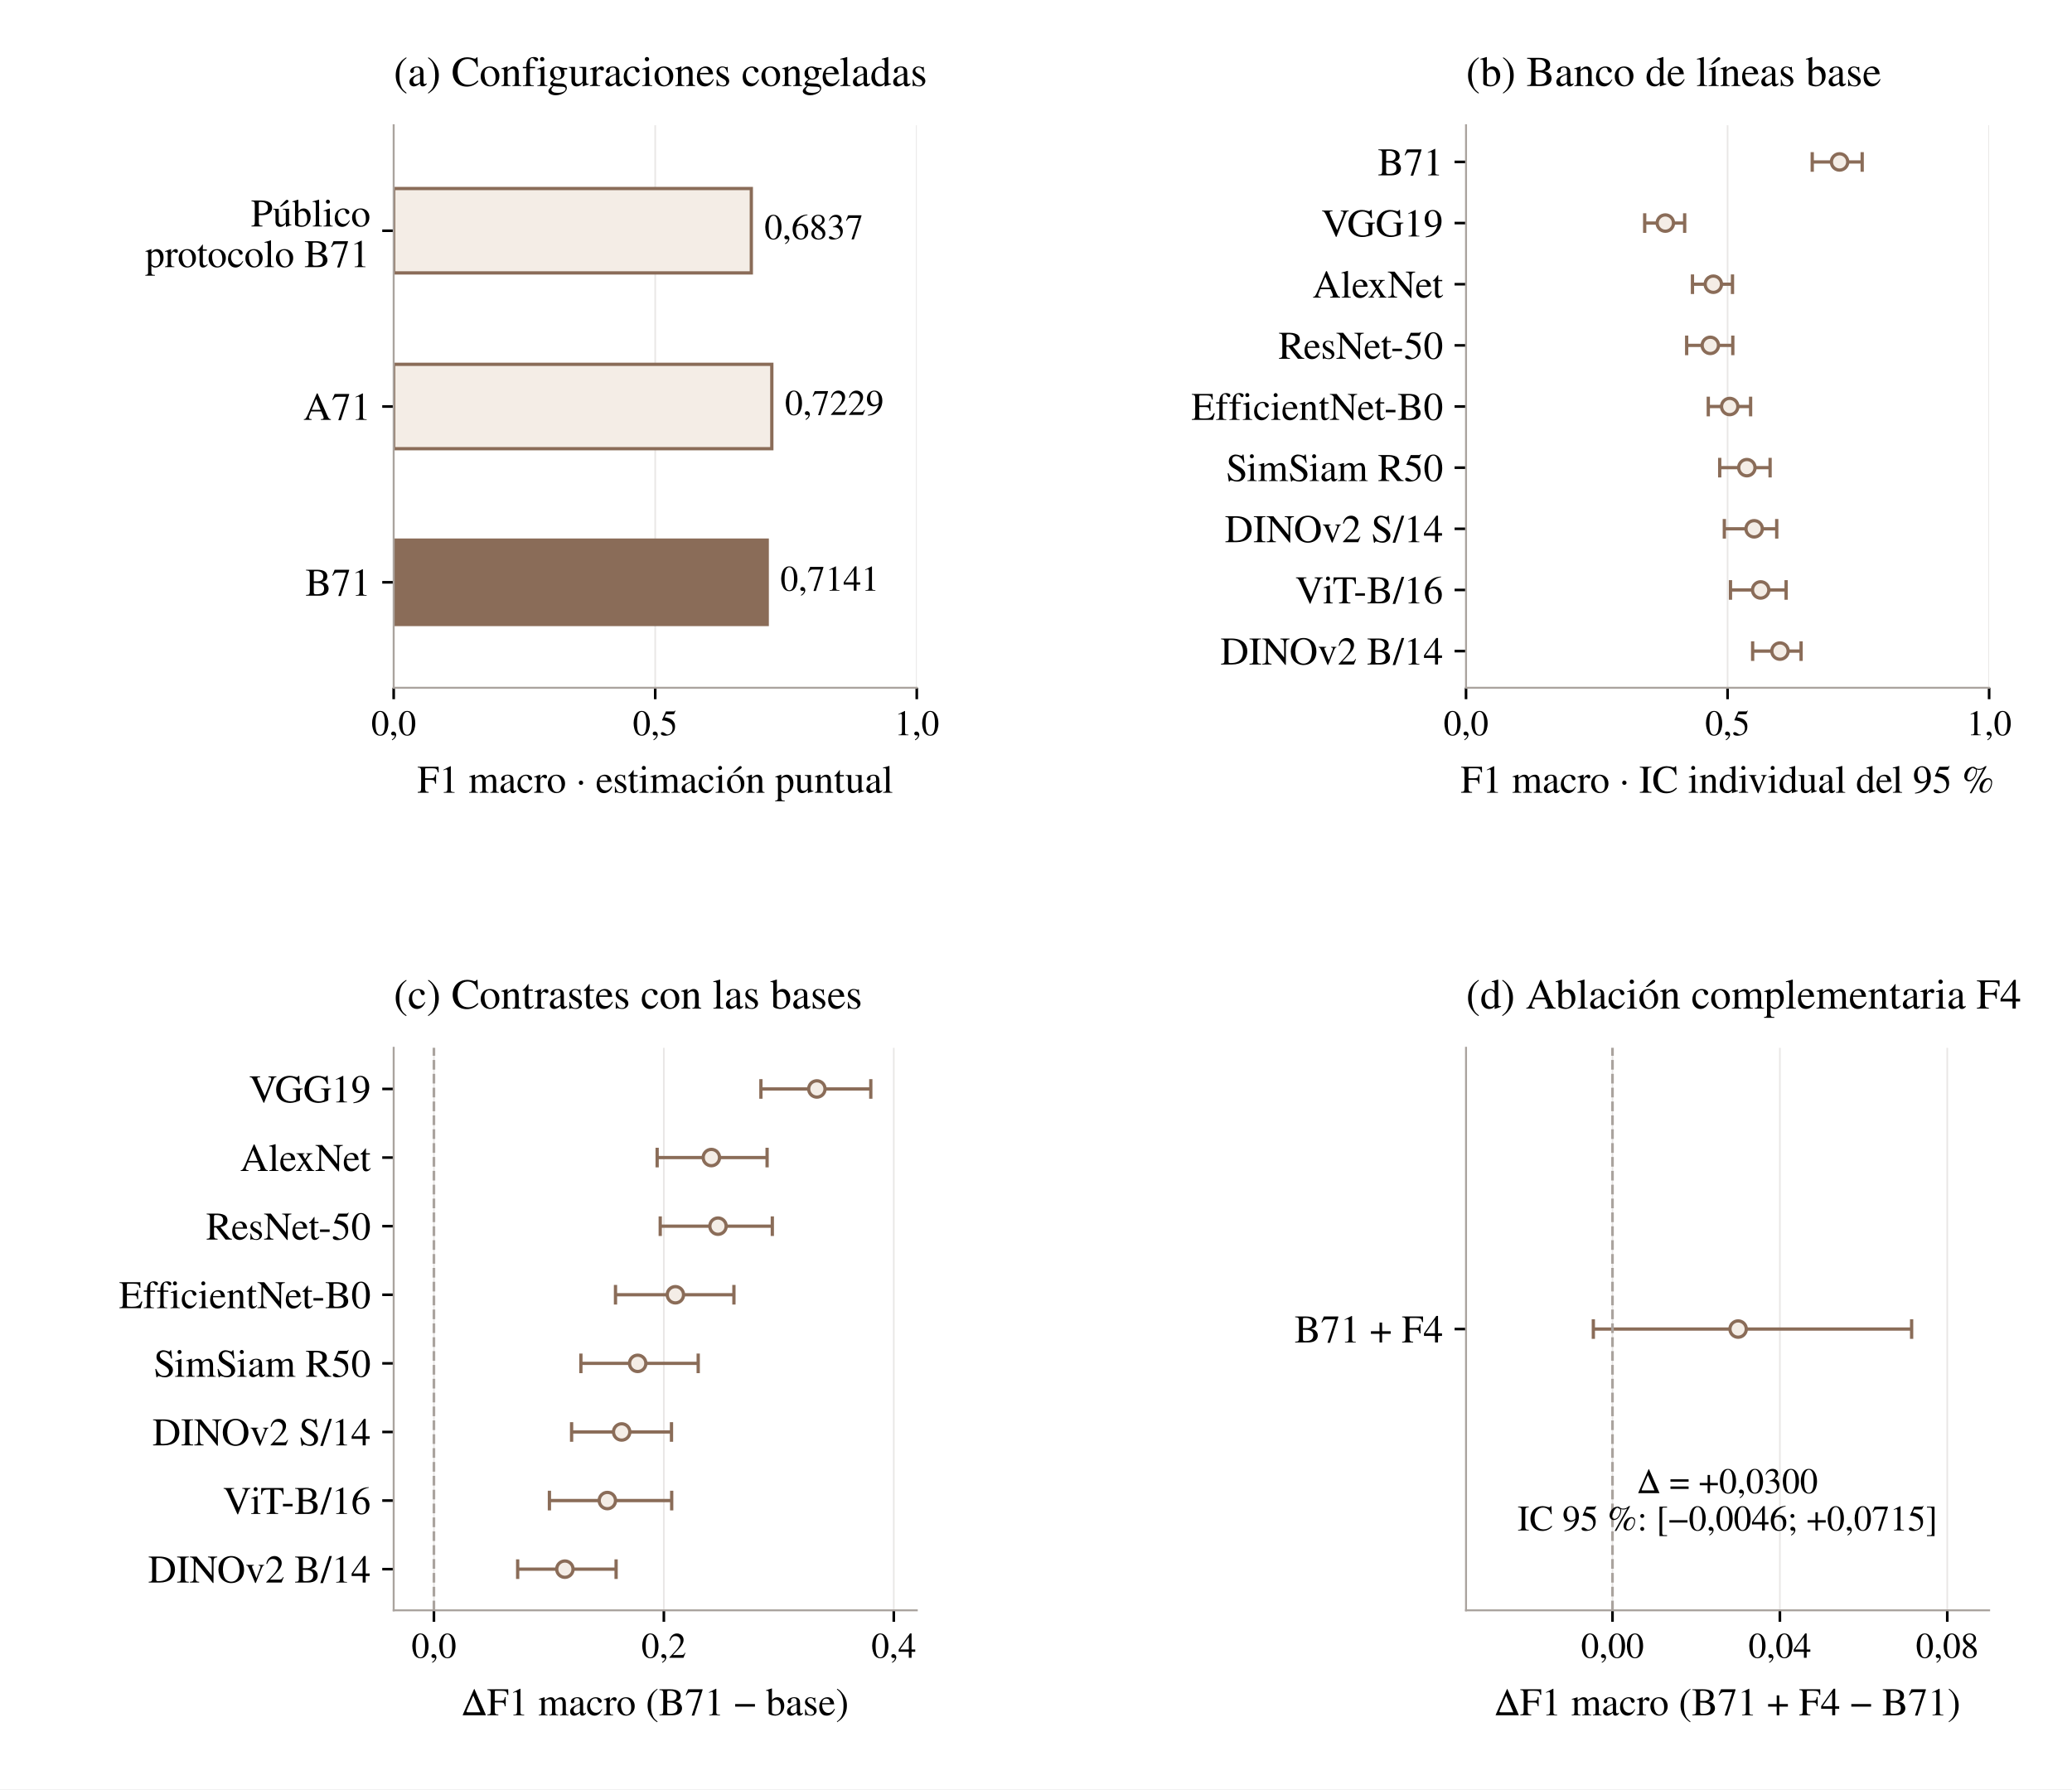
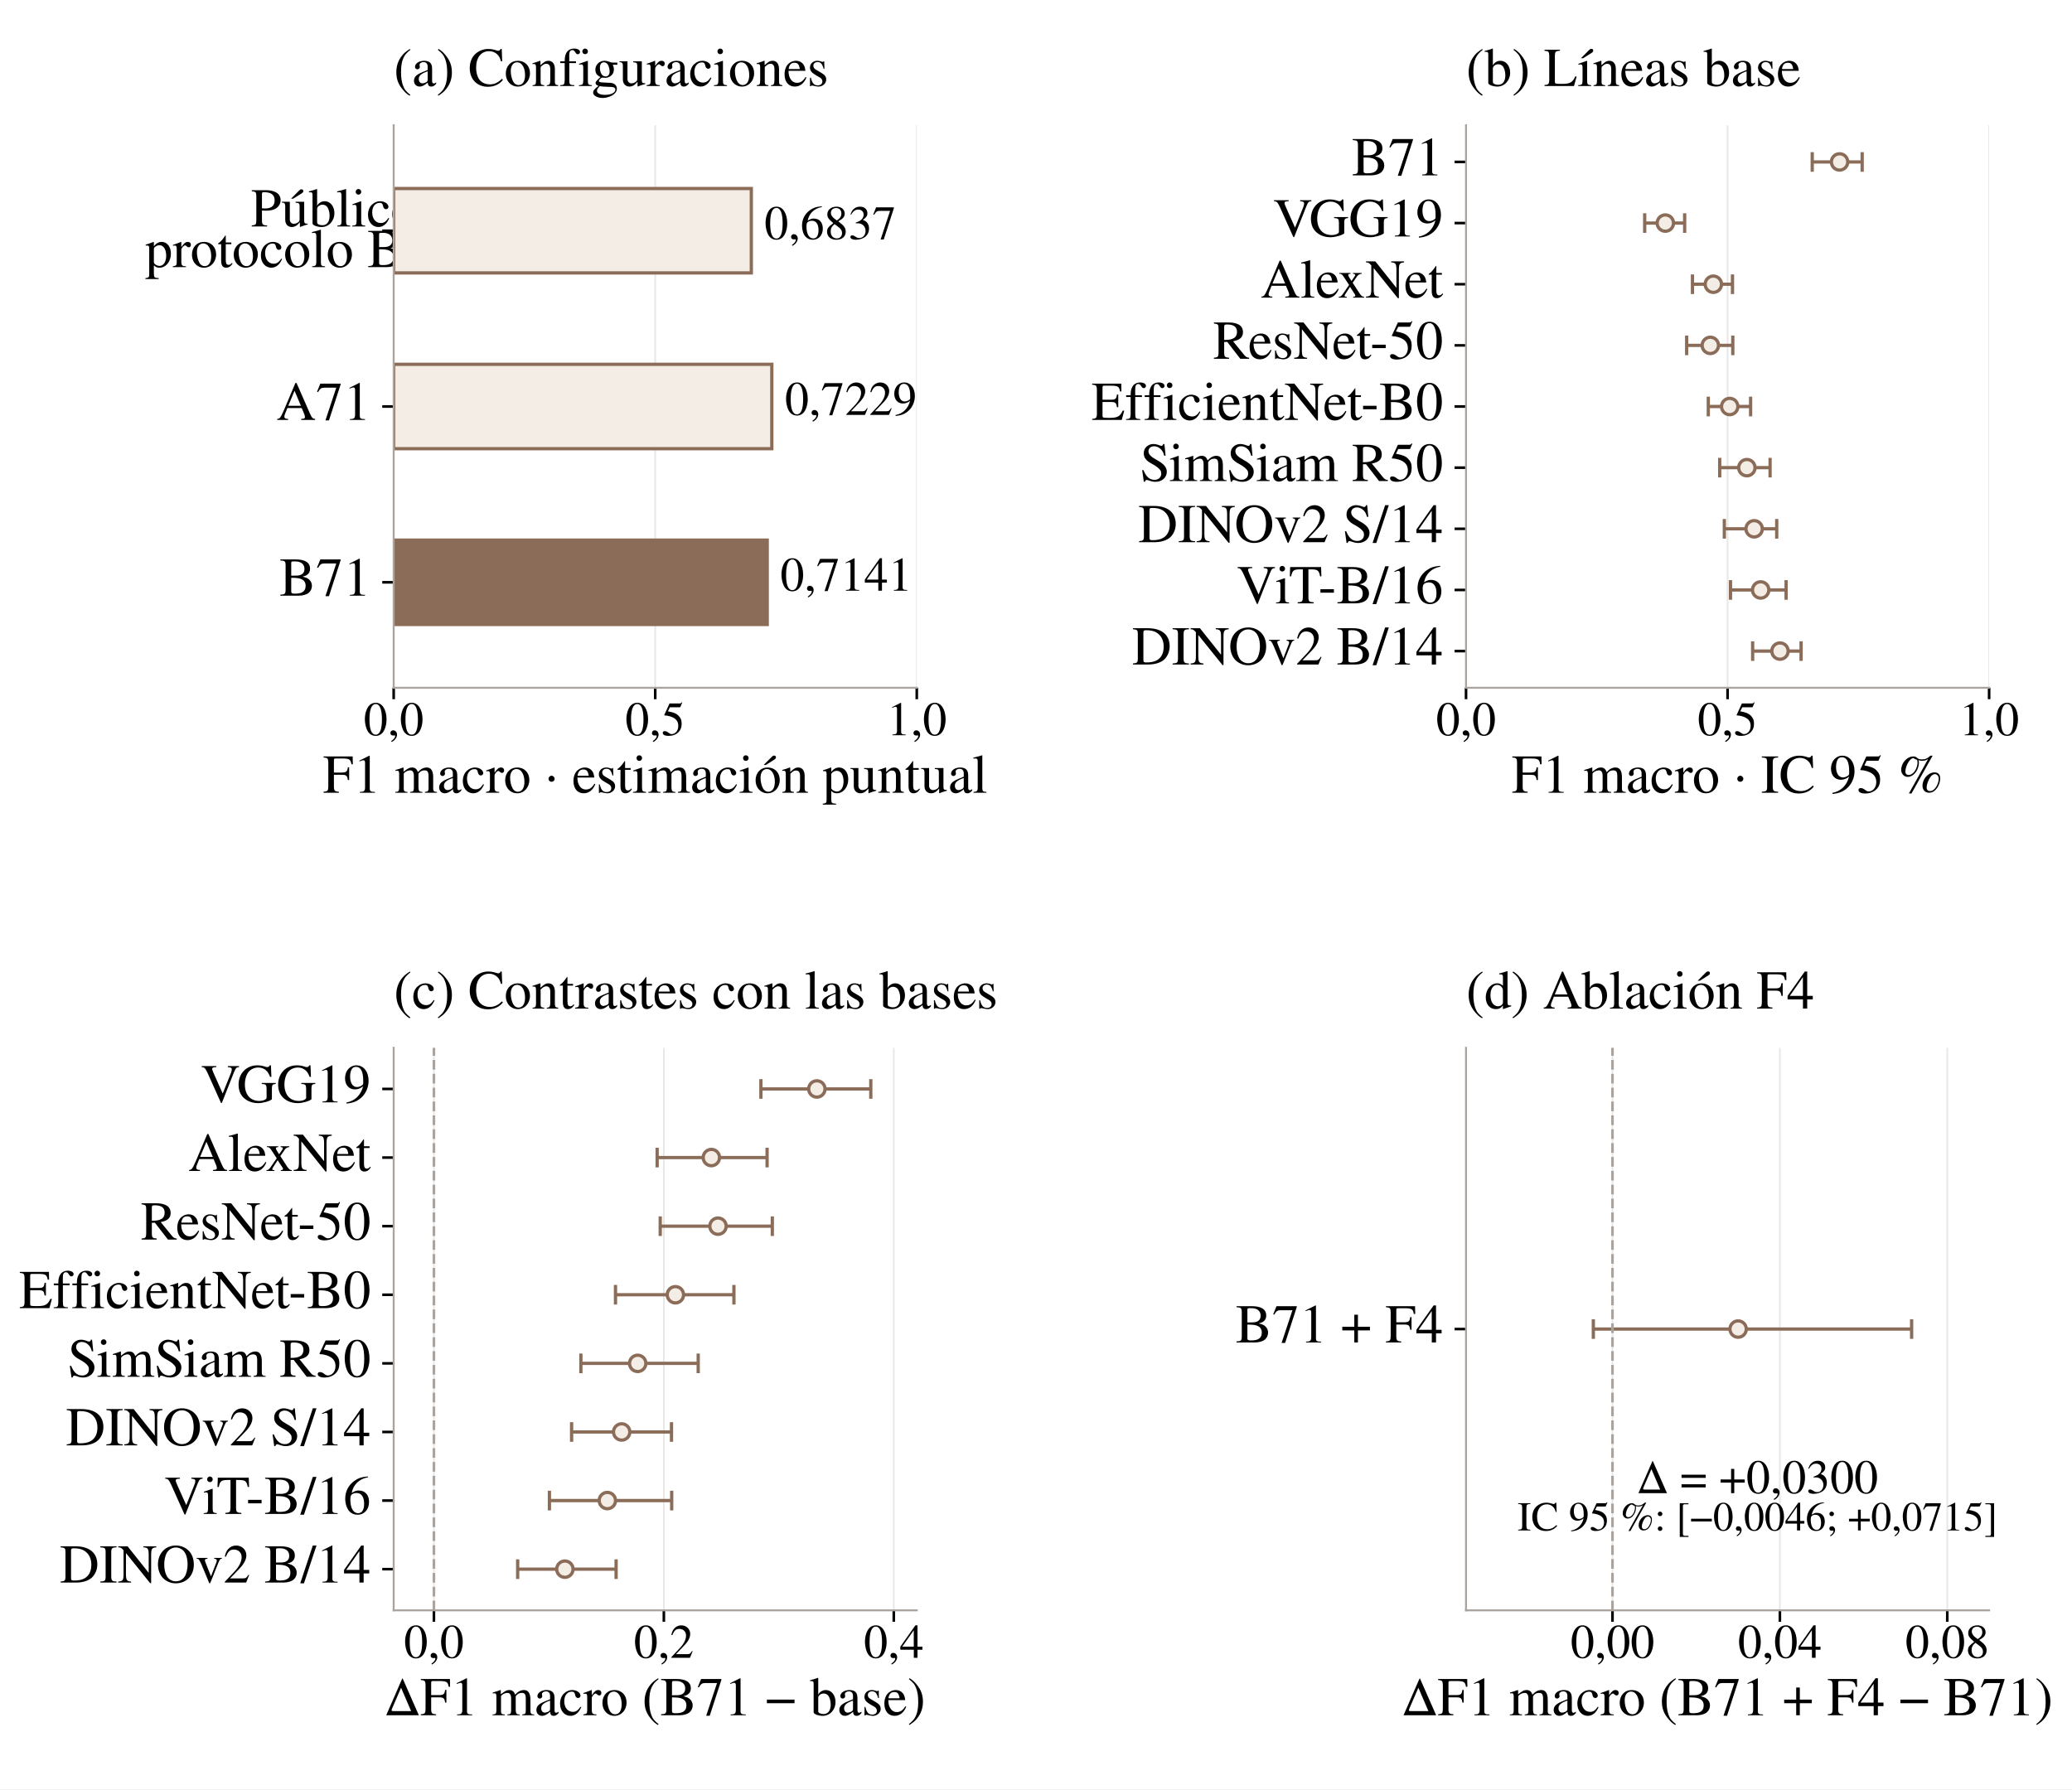
<svg xmlns="http://www.w3.org/2000/svg" xmlns:xlink="http://www.w3.org/1999/xlink" width="633.6pt" height="547.2pt" viewBox="0 0 633.6 547.2" version="1.1">
  <defs>
    <style type="text/css">*{stroke-linejoin: round; stroke-linecap: butt}</style>
  </defs>
  <g id="figure_1">
    <g id="patch_1">
      <path d="M 0 547.2  L 633.6 547.2  L 633.6 0  L 0 0  z " style="fill: #ffffff" />
    </g>
    <g id="axes_1">
      <g id="patch_2">
        <path d="M 120.384 210.34  L 280.342 210.34  L 280.342 38.304  L 120.384 38.304  z " style="fill: #ffffff" />
      </g>
      <g id="matplotlib.axis_1">
        <g id="xtick_1">
          <g id="line2d_1">
            <path d="M 120.384 210.34  L 120.384 38.304  " clip-path="url(#pb03a712d07)" style="fill: none; stroke: #aaa39e; stroke-opacity: 0.25; stroke-width: 0.5; stroke-linecap: square" />
          </g>
          <g id="line2d_2">
            <defs>
              <path id="mf6a71a6ab7" d="M 0 0  L 0 3.5  " style="stroke: #000000; stroke-width: 0.8" />
            </defs>
            <g>
              <use xlink:href="#mf6a71a6ab7" x="120.384" y="210.34" style="stroke: #000000; stroke-width: 0.8" />
            </g>
          </g>
          <g id="text_1">
-             <text style="font-size: 11px; font-family: 'Nimbus Roman'; text-anchor: middle" x="120.384" y="224.853" transform="rotate(-0 120.384 224.853)">0,0</text>
+             <text style="font-size: 14.67px; font-family: 'Nimbus Roman'; text-anchor: middle" x="120.384" y="224.853" transform="rotate(-0 120.384 224.853)">0,0</text>
          </g>
        </g>
        <g id="xtick_2">
          <g id="line2d_3">
            <path d="M 200.363 210.34  L 200.363 38.304  " clip-path="url(#pb03a712d07)" style="fill: none; stroke: #aaa39e; stroke-opacity: 0.25; stroke-width: 0.5; stroke-linecap: square" />
          </g>
          <g id="line2d_4">
            <g>
              <use xlink:href="#mf6a71a6ab7" x="200.363" y="210.34" style="stroke: #000000; stroke-width: 0.8" />
            </g>
          </g>
          <g id="text_2">
-             <text style="font-size: 11px; font-family: 'Nimbus Roman'; text-anchor: middle" x="200.363" y="224.853" transform="rotate(-0 200.363 224.853)">0,5</text>
+             <text style="font-size: 14.67px; font-family: 'Nimbus Roman'; text-anchor: middle" x="200.363" y="224.853" transform="rotate(-0 200.363 224.853)">0,5</text>
          </g>
        </g>
        <g id="xtick_3">
          <g id="line2d_5">
            <path d="M 280.342 210.34  L 280.342 38.304  " clip-path="url(#pb03a712d07)" style="fill: none; stroke: #aaa39e; stroke-opacity: 0.25; stroke-width: 0.5; stroke-linecap: square" />
          </g>
          <g id="line2d_6">
            <g>
              <use xlink:href="#mf6a71a6ab7" x="280.342" y="210.34" style="stroke: #000000; stroke-width: 0.8" />
            </g>
          </g>
          <g id="text_3">
-             <text style="font-size: 11px; font-family: 'Nimbus Roman'; text-anchor: middle" x="280.342" y="224.853" transform="rotate(-0 280.342 224.853)">1,0</text>
+             <text style="font-size: 14.67px; font-family: 'Nimbus Roman'; text-anchor: middle" x="280.342" y="224.853" transform="rotate(-0 280.342 224.853)">1,0</text>
          </g>
        </g>
        <g id="text_4">
-           <text style="font-size: 12px; font-family: 'Nimbus Roman'; text-anchor: middle" x="200.363" y="242.436" transform="rotate(-0 200.363 242.436)">F1 macro · estimación puntual</text>
+           <text style="font-size: 16.76px; font-family: 'Nimbus Roman'; text-anchor: middle" x="200.363" y="242.436" transform="rotate(-0 200.363 242.436)">F1 macro · estimación puntual</text>
        </g>
      </g>
      <g id="matplotlib.axis_2">
        <g id="ytick_1">
          <g id="line2d_7">
            <defs>
              <path id="me156489c3a" d="M 0 0  L -3.5 0  " style="stroke: #000000; stroke-width: 0.8" />
            </defs>
            <g>
              <use xlink:href="#me156489c3a" x="120.384" y="70.561" style="stroke: #000000; stroke-width: 0.8" />
            </g>
          </g>
          <g id="text_5">
-             <text style="font-size: 12px; font-family: 'Nimbus Roman'" transform="translate(76.71275 69.25863)">Público</text>
-             <text style="font-size: 12px; font-family: 'Nimbus Roman'" transform="translate(44.384 81.69776)">protocolo B71</text>
+             <text style="font-size: 16.76px; font-family: 'Nimbus Roman'" transform="translate(76.71275 69.25863)">Público</text>
+             <text style="font-size: 16.76px; font-family: 'Nimbus Roman'" transform="translate(44.384 81.69776)">protocolo B71</text>
          </g>
        </g>
        <g id="ytick_2">
          <g id="line2d_8">
            <g>
              <use xlink:href="#me156489c3a" x="120.384" y="124.322" style="stroke: #000000; stroke-width: 0.8" />
            </g>
          </g>
          <g id="text_6">
-             <text style="font-size: 12px; font-family: 'Nimbus Roman'; text-anchor: end" x="113.384" y="128.42" transform="rotate(-0 113.384 128.42)">A71</text>
+             <text style="font-size: 16.76px; font-family: 'Nimbus Roman'; text-anchor: end" x="113.384" y="128.42" transform="rotate(-0 113.384 128.42)">A71</text>
          </g>
        </g>
        <g id="ytick_3">
          <g id="line2d_9">
            <g>
              <use xlink:href="#me156489c3a" x="120.384" y="178.084" style="stroke: #000000; stroke-width: 0.8" />
            </g>
          </g>
          <g id="text_7">
-             <text style="font-size: 12px; font-family: 'Nimbus Roman'; text-anchor: end" x="113.384" y="182.181" transform="rotate(-0 113.384 182.1814)">B71</text>
+             <text style="font-size: 16.76px; font-family: 'Nimbus Roman'; text-anchor: end" x="113.384" y="182.181" transform="rotate(-0 113.384 182.1814)">B71</text>
          </g>
        </g>
      </g>
      <g id="patch_3">
        <path d="M 120.384 57.658  L 229.747 57.658  L 229.747 83.464  L 120.384 83.464  z " clip-path="url(#pb03a712d07)" style="fill: #f4ede6; stroke: #8a6c58; stroke-linejoin: miter" />
      </g>
      <g id="patch_4">
        <path d="M 120.384 111.419  L 236.016 111.419  L 236.016 137.225  L 120.384 137.225  z " clip-path="url(#pb03a712d07)" style="fill: #f4ede6; stroke: #8a6c58; stroke-linejoin: miter" />
      </g>
      <g id="patch_5">
        <path d="M 120.384 165.181  L 234.611 165.181  L 234.611 190.986  L 120.384 190.986  z " clip-path="url(#pb03a712d07)" style="fill: #8a6c58; stroke: #8a6c58; stroke-linejoin: miter" />
      </g>
      <g id="patch_6">
        <path d="M 120.384 210.34  L 120.384 38.304  " style="fill: none; stroke: #aaa39e; stroke-width: 0.6; stroke-linejoin: miter; stroke-linecap: square" />
      </g>
      <g id="patch_7">
        <path d="M 120.384 210.34  L 280.342 210.34  " style="fill: none; stroke: #aaa39e; stroke-width: 0.6; stroke-linejoin: miter; stroke-linecap: square" />
      </g>
      <g id="text_8">
-         <text style="font-size: 11px; font-family: 'Nimbus Roman'; text-anchor: start" x="233.745" y="73.123" transform="rotate(-0 233.7455 73.12347)">0,6837</text>
+         <text style="font-size: 14.67px; font-family: 'Nimbus Roman'; text-anchor: start" x="233.745" y="73.123" transform="rotate(-0 233.7455 73.12347)">0,6837</text>
      </g>
      <g id="text_9">
-         <text style="font-size: 11px; font-family: 'Nimbus Roman'; text-anchor: start" x="240.015" y="126.885" transform="rotate(-0 240.0148 126.8848)">0,7229</text>
+         <text style="font-size: 14.67px; font-family: 'Nimbus Roman'; text-anchor: start" x="240.015" y="126.885" transform="rotate(-0 240.0148 126.8848)">0,7229</text>
      </g>
      <g id="text_10">
-         <text style="font-size: 11px; font-family: 'Nimbus Roman'; text-anchor: start" x="238.61" y="180.646" transform="rotate(-0 238.6101 180.6462)">0,7141</text>
+         <text style="font-size: 14.67px; font-family: 'Nimbus Roman'; text-anchor: start" x="238.61" y="180.646" transform="rotate(-0 238.6101 180.6462)">0,7141</text>
      </g>
      <g id="text_11">
-         <text style="font-size: 13px; font-family: 'Nimbus Roman'; text-anchor: start" x="120.384" y="26.304" transform="rotate(-0 120.384 26.304)">(a) Configuraciones congeladas</text>
+         <text style="font-size: 16.76px; font-family: 'Nimbus Roman'; text-anchor: start" x="120.384" y="26.304" transform="rotate(-0 120.384 26.304)">(a) Configuraciones</text>
      </g>
    </g>
    <g id="axes_2">
      <g id="patch_8">
        <path d="M 448.298 210.34  L 608.256 210.34  L 608.256 38.304  L 448.298 38.304  z " style="fill: #ffffff" />
      </g>
      <g id="matplotlib.axis_3">
        <g id="xtick_4">
          <g id="line2d_10">
            <path d="M 448.298 210.34  L 448.298 38.304  " clip-path="url(#p056032c925)" style="fill: none; stroke: #aaa39e; stroke-opacity: 0.25; stroke-width: 0.5; stroke-linecap: square" />
          </g>
          <g id="line2d_11">
            <g>
              <use xlink:href="#mf6a71a6ab7" x="448.298" y="210.34" style="stroke: #000000; stroke-width: 0.8" />
            </g>
          </g>
          <g id="text_12">
-             <text style="font-size: 11px; font-family: 'Nimbus Roman'; text-anchor: middle" x="448.298" y="224.853" transform="rotate(-0 448.298 224.853)">0,0</text>
+             <text style="font-size: 14.67px; font-family: 'Nimbus Roman'; text-anchor: middle" x="448.298" y="224.853" transform="rotate(-0 448.298 224.853)">0,0</text>
          </g>
        </g>
        <g id="xtick_5">
          <g id="line2d_12">
            <path d="M 528.277 210.34  L 528.277 38.304  " clip-path="url(#p056032c925)" style="fill: none; stroke: #aaa39e; stroke-opacity: 0.25; stroke-width: 0.5; stroke-linecap: square" />
          </g>
          <g id="line2d_13">
            <g>
              <use xlink:href="#mf6a71a6ab7" x="528.277" y="210.34" style="stroke: #000000; stroke-width: 0.8" />
            </g>
          </g>
          <g id="text_13">
-             <text style="font-size: 11px; font-family: 'Nimbus Roman'; text-anchor: middle" x="528.277" y="224.853" transform="rotate(-0 528.277 224.853)">0,5</text>
+             <text style="font-size: 14.67px; font-family: 'Nimbus Roman'; text-anchor: middle" x="528.277" y="224.853" transform="rotate(-0 528.277 224.853)">0,5</text>
          </g>
        </g>
        <g id="xtick_6">
          <g id="line2d_14">
            <path d="M 608.256 210.34  L 608.256 38.304  " clip-path="url(#p056032c925)" style="fill: none; stroke: #aaa39e; stroke-opacity: 0.25; stroke-width: 0.5; stroke-linecap: square" />
          </g>
          <g id="line2d_15">
            <g>
              <use xlink:href="#mf6a71a6ab7" x="608.256" y="210.34" style="stroke: #000000; stroke-width: 0.8" />
            </g>
          </g>
          <g id="text_14">
-             <text style="font-size: 11px; font-family: 'Nimbus Roman'; text-anchor: middle" x="608.256" y="224.853" transform="rotate(-0 608.256 224.853)">1,0</text>
+             <text style="font-size: 14.67px; font-family: 'Nimbus Roman'; text-anchor: middle" x="608.256" y="224.853" transform="rotate(-0 608.256 224.853)">1,0</text>
          </g>
        </g>
        <g id="text_15">
-           <text style="font-size: 12px; font-family: 'Nimbus Roman'; text-anchor: middle" x="528.277" y="242.436" transform="rotate(-0 528.277 242.436)">F1 macro · IC individual del 95 %</text>
+           <text style="font-size: 16.76px; font-family: 'Nimbus Roman'; text-anchor: middle" x="528.277" y="242.436" transform="rotate(-0 528.277 242.436)">F1 macro · IC 95 %</text>
        </g>
      </g>
      <g id="matplotlib.axis_4">
        <g id="ytick_4">
          <g id="line2d_16">
            <g>
              <use xlink:href="#me156489c3a" x="448.298" y="49.524" style="stroke: #000000; stroke-width: 0.8" />
            </g>
          </g>
          <g id="text_16">
-             <text style="font-size: 12px; font-family: 'Nimbus Roman'; text-anchor: end" x="441.298" y="53.622" transform="rotate(-0 441.298 53.62157)">B71</text>
+             <text style="font-size: 16.76px; font-family: 'Nimbus Roman'; text-anchor: end" x="441.298" y="53.622" transform="rotate(-0 441.298 53.62157)">B71</text>
          </g>
        </g>
        <g id="ytick_5">
          <g id="line2d_17">
            <g>
              <use xlink:href="#me156489c3a" x="448.298" y="68.223" style="stroke: #000000; stroke-width: 0.8" />
            </g>
          </g>
          <g id="text_17">
-             <text style="font-size: 12px; font-family: 'Nimbus Roman'; text-anchor: end" x="441.298" y="72.321" transform="rotate(-0 441.298 72.32118)">VGG19</text>
+             <text style="font-size: 16.76px; font-family: 'Nimbus Roman'; text-anchor: end" x="441.298" y="72.321" transform="rotate(-0 441.298 72.32118)">VGG19</text>
          </g>
        </g>
        <g id="ytick_6">
          <g id="line2d_18">
            <g>
              <use xlink:href="#me156489c3a" x="448.298" y="86.923" style="stroke: #000000; stroke-width: 0.8" />
            </g>
          </g>
          <g id="text_18">
-             <text style="font-size: 12px; font-family: 'Nimbus Roman'; text-anchor: end" x="441.298" y="91.021" transform="rotate(-0 441.298 91.02079)">AlexNet</text>
+             <text style="font-size: 16.76px; font-family: 'Nimbus Roman'; text-anchor: end" x="441.298" y="91.021" transform="rotate(-0 441.298 91.02079)">AlexNet</text>
          </g>
        </g>
        <g id="ytick_7">
          <g id="line2d_19">
            <g>
              <use xlink:href="#me156489c3a" x="448.298" y="105.623" style="stroke: #000000; stroke-width: 0.8" />
            </g>
          </g>
          <g id="text_19">
-             <text style="font-size: 12px; font-family: 'Nimbus Roman'; text-anchor: end" x="441.298" y="109.72" transform="rotate(-0 441.298 109.7204)">ResNet-50</text>
+             <text style="font-size: 16.76px; font-family: 'Nimbus Roman'; text-anchor: end" x="441.298" y="109.72" transform="rotate(-0 441.298 109.7204)">ResNet-50</text>
          </g>
        </g>
        <g id="ytick_8">
          <g id="line2d_20">
            <g>
              <use xlink:href="#me156489c3a" x="448.298" y="124.322" style="stroke: #000000; stroke-width: 0.8" />
            </g>
          </g>
          <g id="text_20">
-             <text style="font-size: 12px; font-family: 'Nimbus Roman'; text-anchor: end" x="441.298" y="128.42" transform="rotate(-0 441.298 128.42)">EfficientNet-B0</text>
+             <text style="font-size: 16.76px; font-family: 'Nimbus Roman'; text-anchor: end" x="441.298" y="128.42" transform="rotate(-0 441.298 128.42)">EfficientNet-B0</text>
          </g>
        </g>
        <g id="ytick_9">
          <g id="line2d_21">
            <g>
              <use xlink:href="#me156489c3a" x="448.298" y="143.022" style="stroke: #000000; stroke-width: 0.8" />
            </g>
          </g>
          <g id="text_21">
-             <text style="font-size: 12px; font-family: 'Nimbus Roman'; text-anchor: end" x="441.298" y="147.12" transform="rotate(-0 441.298 147.1196)">SimSiam R50</text>
+             <text style="font-size: 16.76px; font-family: 'Nimbus Roman'; text-anchor: end" x="441.298" y="147.12" transform="rotate(-0 441.298 147.1196)">SimSiam R50</text>
          </g>
        </g>
        <g id="ytick_10">
          <g id="line2d_22">
            <g>
              <use xlink:href="#me156489c3a" x="448.298" y="161.721" style="stroke: #000000; stroke-width: 0.8" />
            </g>
          </g>
          <g id="text_22">
-             <text style="font-size: 12px; font-family: 'Nimbus Roman'; text-anchor: end" x="441.298" y="165.819" transform="rotate(-0 441.298 165.8192)">DINOv2 S/14</text>
+             <text style="font-size: 16.76px; font-family: 'Nimbus Roman'; text-anchor: end" x="441.298" y="165.819" transform="rotate(-0 441.298 165.8192)">DINOv2 S/14</text>
          </g>
        </g>
        <g id="ytick_11">
          <g id="line2d_23">
            <g>
              <use xlink:href="#me156489c3a" x="448.298" y="180.421" style="stroke: #000000; stroke-width: 0.8" />
            </g>
          </g>
          <g id="text_23">
-             <text style="font-size: 12px; font-family: 'Nimbus Roman'; text-anchor: end" x="441.298" y="184.519" transform="rotate(-0 441.298 184.5188)">ViT-B/16</text>
+             <text style="font-size: 16.76px; font-family: 'Nimbus Roman'; text-anchor: end" x="441.298" y="184.519" transform="rotate(-0 441.298 184.5188)">ViT-B/16</text>
          </g>
        </g>
        <g id="ytick_12">
          <g id="line2d_24">
            <g>
              <use xlink:href="#me156489c3a" x="448.298" y="199.121" style="stroke: #000000; stroke-width: 0.8" />
            </g>
          </g>
          <g id="text_24">
-             <text style="font-size: 12px; font-family: 'Nimbus Roman'; text-anchor: end" x="441.298" y="203.218" transform="rotate(-0 441.298 203.2184)">DINOv2 B/14</text>
+             <text style="font-size: 16.76px; font-family: 'Nimbus Roman'; text-anchor: end" x="441.298" y="203.218" transform="rotate(-0 441.298 203.2184)">DINOv2 B/14</text>
          </g>
        </g>
      </g>
      <g id="LineCollection_1">
        <path d="M 554.165 49.524  L 569.44 49.524  " clip-path="url(#p056032c925)" style="fill: none; stroke: #8a6c58" />
        <path d="M 502.934 68.223  L 515.156 68.223  " clip-path="url(#p056032c925)" style="fill: none; stroke: #8a6c58" />
        <path d="M 517.542 86.923  L 529.782 86.923  " clip-path="url(#p056032c925)" style="fill: none; stroke: #8a6c58" />
        <path d="M 515.767 105.623  L 529.876 105.623  " clip-path="url(#p056032c925)" style="fill: none; stroke: #8a6c58" />
        <path d="M 522.381 124.322  L 535.319 124.322  " clip-path="url(#p056032c925)" style="fill: none; stroke: #8a6c58" />
        <path d="M 525.873 143.022  L 541.279 143.022  " clip-path="url(#p056032c925)" style="fill: none; stroke: #8a6c58" />
        <path d="M 527.287 161.721  L 543.309 161.721  " clip-path="url(#p056032c925)" style="fill: none; stroke: #8a6c58" />
        <path d="M 529.167 180.421  L 546.176 180.421  " clip-path="url(#p056032c925)" style="fill: none; stroke: #8a6c58" />
        <path d="M 535.947 199.121  L 550.755 199.121  " clip-path="url(#p056032c925)" style="fill: none; stroke: #8a6c58" />
      </g>
      <g id="line2d_25">
        <defs>
          <path id="mb0f9478a7f" d="M 0 3  L 0 -3  " style="stroke: #8a6c58" />
        </defs>
        <g clip-path="url(#p056032c925)">
          <use xlink:href="#mb0f9478a7f" x="554.165" y="49.524" style="fill: #8a6c58; stroke: #8a6c58" />
          <use xlink:href="#mb0f9478a7f" x="502.934" y="68.223" style="fill: #8a6c58; stroke: #8a6c58" />
          <use xlink:href="#mb0f9478a7f" x="517.542" y="86.923" style="fill: #8a6c58; stroke: #8a6c58" />
          <use xlink:href="#mb0f9478a7f" x="515.767" y="105.623" style="fill: #8a6c58; stroke: #8a6c58" />
          <use xlink:href="#mb0f9478a7f" x="522.381" y="124.322" style="fill: #8a6c58; stroke: #8a6c58" />
          <use xlink:href="#mb0f9478a7f" x="525.873" y="143.022" style="fill: #8a6c58; stroke: #8a6c58" />
          <use xlink:href="#mb0f9478a7f" x="527.287" y="161.721" style="fill: #8a6c58; stroke: #8a6c58" />
          <use xlink:href="#mb0f9478a7f" x="529.167" y="180.421" style="fill: #8a6c58; stroke: #8a6c58" />
          <use xlink:href="#mb0f9478a7f" x="535.947" y="199.121" style="fill: #8a6c58; stroke: #8a6c58" />
        </g>
      </g>
      <g id="line2d_26">
        <g clip-path="url(#p056032c925)">
          <use xlink:href="#mb0f9478a7f" x="569.44" y="49.524" style="fill: #8a6c58; stroke: #8a6c58" />
          <use xlink:href="#mb0f9478a7f" x="515.156" y="68.223" style="fill: #8a6c58; stroke: #8a6c58" />
          <use xlink:href="#mb0f9478a7f" x="529.782" y="86.923" style="fill: #8a6c58; stroke: #8a6c58" />
          <use xlink:href="#mb0f9478a7f" x="529.876" y="105.623" style="fill: #8a6c58; stroke: #8a6c58" />
          <use xlink:href="#mb0f9478a7f" x="535.319" y="124.322" style="fill: #8a6c58; stroke: #8a6c58" />
          <use xlink:href="#mb0f9478a7f" x="541.279" y="143.022" style="fill: #8a6c58; stroke: #8a6c58" />
          <use xlink:href="#mb0f9478a7f" x="543.309" y="161.721" style="fill: #8a6c58; stroke: #8a6c58" />
          <use xlink:href="#mb0f9478a7f" x="546.176" y="180.421" style="fill: #8a6c58; stroke: #8a6c58" />
          <use xlink:href="#mb0f9478a7f" x="550.755" y="199.121" style="fill: #8a6c58; stroke: #8a6c58" />
        </g>
      </g>
      <g id="line2d_27">
        <defs>
          <path id="m478e8dbc94" d="M 0 2.5  C 0.663 2.5 1.299 2.237 1.768 1.768  C 2.237 1.299 2.5 0.663 2.5 0  C 2.5 -0.663 2.237 -1.299 1.768 -1.768  C 1.299 -2.237 0.663 -2.5 0 -2.5  C -0.663 -2.5 -1.299 -2.237 -1.768 -1.768  C -2.237 -1.299 -2.5 -0.663 -2.5 0  C -2.5 0.663 -2.237 1.299 -1.768 1.768  C -1.299 2.237 -0.663 2.5 0 2.5  z " style="stroke: #8a6c58" />
        </defs>
        <g clip-path="url(#p056032c925)">
          <use xlink:href="#m478e8dbc94" x="562.525" y="49.524" style="fill: #f4ede6; stroke: #8a6c58" />
          <use xlink:href="#m478e8dbc94" x="509.245" y="68.223" style="fill: #f4ede6; stroke: #8a6c58" />
          <use xlink:href="#m478e8dbc94" x="523.924" y="86.923" style="fill: #f4ede6; stroke: #8a6c58" />
          <use xlink:href="#m478e8dbc94" x="522.999" y="105.623" style="fill: #f4ede6; stroke: #8a6c58" />
          <use xlink:href="#m478e8dbc94" x="528.927" y="124.322" style="fill: #f4ede6; stroke: #8a6c58" />
          <use xlink:href="#m478e8dbc94" x="534.174" y="143.022" style="fill: #f4ede6; stroke: #8a6c58" />
          <use xlink:href="#m478e8dbc94" x="536.403" y="161.721" style="fill: #f4ede6; stroke: #8a6c58" />
          <use xlink:href="#m478e8dbc94" x="538.395" y="180.421" style="fill: #f4ede6; stroke: #8a6c58" />
          <use xlink:href="#m478e8dbc94" x="544.304" y="199.121" style="fill: #f4ede6; stroke: #8a6c58" />
        </g>
      </g>
      <g id="patch_9">
        <path d="M 448.298 210.34  L 448.298 38.304  " style="fill: none; stroke: #aaa39e; stroke-width: 0.6; stroke-linejoin: miter; stroke-linecap: square" />
      </g>
      <g id="patch_10">
        <path d="M 448.298 210.34  L 608.256 210.34  " style="fill: none; stroke: #aaa39e; stroke-width: 0.6; stroke-linejoin: miter; stroke-linecap: square" />
      </g>
      <g id="text_25">
-         <text style="font-size: 13px; font-family: 'Nimbus Roman'; text-anchor: start" x="448.298" y="26.304" transform="rotate(-0 448.298 26.304)">(b) Banco de líneas base</text>
+         <text style="font-size: 16.76px; font-family: 'Nimbus Roman'; text-anchor: start" x="448.298" y="26.304" transform="rotate(-0 448.298 26.304)">(b) Líneas base</text>
      </g>
    </g>
    <g id="axes_3">
      <g id="patch_11">
        <path d="M 120.384 492.48  L 280.342 492.48  L 280.342 320.444  L 120.384 320.444  z " style="fill: #ffffff" />
      </g>
      <g id="matplotlib.axis_5">
        <g id="xtick_7">
          <g id="line2d_28">
            <path d="M 132.688 492.48  L 132.688 320.444  " clip-path="url(#p86e054930f)" style="fill: none; stroke: #aaa39e; stroke-opacity: 0.25; stroke-width: 0.5; stroke-linecap: square" />
          </g>
          <g id="line2d_29">
            <g>
              <use xlink:href="#mf6a71a6ab7" x="132.688" y="492.48" style="stroke: #000000; stroke-width: 0.8" />
            </g>
          </g>
          <g id="text_26">
-             <text style="font-size: 11px; font-family: 'Nimbus Roman'; text-anchor: middle" x="132.688" y="506.993" transform="rotate(-0 132.6885 506.9927)">0,0</text>
+             <text style="font-size: 14.67px; font-family: 'Nimbus Roman'; text-anchor: middle" x="132.688" y="506.993" transform="rotate(-0 132.6885 506.9927)">0,0</text>
          </g>
        </g>
        <g id="xtick_8">
          <g id="line2d_30">
            <path d="M 203 492.48  L 203 320.444  " clip-path="url(#p86e054930f)" style="fill: none; stroke: #aaa39e; stroke-opacity: 0.25; stroke-width: 0.5; stroke-linecap: square" />
          </g>
          <g id="line2d_31">
            <g>
              <use xlink:href="#mf6a71a6ab7" x="203" y="492.48" style="stroke: #000000; stroke-width: 0.8" />
            </g>
          </g>
          <g id="text_27">
-             <text style="font-size: 11px; font-family: 'Nimbus Roman'; text-anchor: middle" x="203" y="506.993" transform="rotate(-0 202.9997 506.9927)">0,2</text>
+             <text style="font-size: 14.67px; font-family: 'Nimbus Roman'; text-anchor: middle" x="203" y="506.993" transform="rotate(-0 202.9997 506.9927)">0,2</text>
          </g>
        </g>
        <g id="xtick_9">
          <g id="line2d_32">
            <path d="M 273.311 492.48  L 273.311 320.444  " clip-path="url(#p86e054930f)" style="fill: none; stroke: #aaa39e; stroke-opacity: 0.25; stroke-width: 0.5; stroke-linecap: square" />
          </g>
          <g id="line2d_33">
            <g>
              <use xlink:href="#mf6a71a6ab7" x="273.311" y="492.48" style="stroke: #000000; stroke-width: 0.8" />
            </g>
          </g>
          <g id="text_28">
-             <text style="font-size: 11px; font-family: 'Nimbus Roman'; text-anchor: middle" x="273.311" y="506.993" transform="rotate(-0 273.3109 506.9927)">0,4</text>
+             <text style="font-size: 14.67px; font-family: 'Nimbus Roman'; text-anchor: middle" x="273.311" y="506.993" transform="rotate(-0 273.3109 506.9927)">0,4</text>
          </g>
        </g>
        <g id="text_29">
-           <text style="font-size: 12px; font-family: 'Nimbus Roman'; text-anchor: middle" x="200.363" y="524.576" transform="rotate(-0 200.363 524.5756)">ΔF1 macro (B71 − base)</text>
+           <text style="font-size: 16.76px; font-family: 'Nimbus Roman'; text-anchor: middle" x="200.363" y="524.576" transform="rotate(-0 200.363 524.5756)">ΔF1 macro (B71 − base)</text>
        </g>
      </g>
      <g id="matplotlib.axis_6">
        <g id="ytick_13">
          <g id="line2d_34">
            <g>
              <use xlink:href="#me156489c3a" x="120.384" y="333.032" style="stroke: #000000; stroke-width: 0.8" />
            </g>
          </g>
          <g id="text_30">
-             <text style="font-size: 12px; font-family: 'Nimbus Roman'; text-anchor: end" x="113.384" y="337.129" transform="rotate(-0 113.384 337.1295)">VGG19</text>
+             <text style="font-size: 16.76px; font-family: 'Nimbus Roman'; text-anchor: end" x="113.384" y="337.129" transform="rotate(-0 113.384 337.1295)">VGG19</text>
          </g>
        </g>
        <g id="ytick_14">
          <g id="line2d_35">
            <g>
              <use xlink:href="#me156489c3a" x="120.384" y="354.012" style="stroke: #000000; stroke-width: 0.8" />
            </g>
          </g>
          <g id="text_31">
-             <text style="font-size: 12px; font-family: 'Nimbus Roman'; text-anchor: end" x="113.384" y="358.11" transform="rotate(-0 113.384 358.1095)">AlexNet</text>
+             <text style="font-size: 16.76px; font-family: 'Nimbus Roman'; text-anchor: end" x="113.384" y="358.11" transform="rotate(-0 113.384 358.1095)">AlexNet</text>
          </g>
        </g>
        <g id="ytick_15">
          <g id="line2d_36">
            <g>
              <use xlink:href="#me156489c3a" x="120.384" y="374.992" style="stroke: #000000; stroke-width: 0.8" />
            </g>
          </g>
          <g id="text_32">
-             <text style="font-size: 12px; font-family: 'Nimbus Roman'; text-anchor: end" x="113.384" y="379.09" transform="rotate(-0 113.384 379.0896)">ResNet-50</text>
+             <text style="font-size: 16.76px; font-family: 'Nimbus Roman'; text-anchor: end" x="113.384" y="379.09" transform="rotate(-0 113.384 379.0896)">ResNet-50</text>
          </g>
        </g>
        <g id="ytick_16">
          <g id="line2d_37">
            <g>
              <use xlink:href="#me156489c3a" x="120.384" y="395.972" style="stroke: #000000; stroke-width: 0.8" />
            </g>
          </g>
          <g id="text_33">
-             <text style="font-size: 12px; font-family: 'Nimbus Roman'; text-anchor: end" x="113.384" y="400.07" transform="rotate(-0 113.384 400.0696)">EfficientNet-B0</text>
+             <text style="font-size: 16.76px; font-family: 'Nimbus Roman'; text-anchor: end" x="113.384" y="400.07" transform="rotate(-0 113.384 400.0696)">EfficientNet-B0</text>
          </g>
        </g>
        <g id="ytick_17">
          <g id="line2d_38">
            <g>
              <use xlink:href="#me156489c3a" x="120.384" y="416.952" style="stroke: #000000; stroke-width: 0.8" />
            </g>
          </g>
          <g id="text_34">
-             <text style="font-size: 12px; font-family: 'Nimbus Roman'; text-anchor: end" x="113.384" y="421.05" transform="rotate(-0 113.384 421.0497)">SimSiam R50</text>
+             <text style="font-size: 16.76px; font-family: 'Nimbus Roman'; text-anchor: end" x="113.384" y="421.05" transform="rotate(-0 113.384 421.0497)">SimSiam R50</text>
          </g>
        </g>
        <g id="ytick_18">
          <g id="line2d_39">
            <g>
              <use xlink:href="#me156489c3a" x="120.384" y="437.932" style="stroke: #000000; stroke-width: 0.8" />
            </g>
          </g>
          <g id="text_35">
-             <text style="font-size: 12px; font-family: 'Nimbus Roman'; text-anchor: end" x="113.384" y="442.03" transform="rotate(-0 113.384 442.0297)">DINOv2 S/14</text>
+             <text style="font-size: 16.76px; font-family: 'Nimbus Roman'; text-anchor: end" x="113.384" y="442.03" transform="rotate(-0 113.384 442.0297)">DINOv2 S/14</text>
          </g>
        </g>
        <g id="ytick_19">
          <g id="line2d_40">
            <g>
              <use xlink:href="#me156489c3a" x="120.384" y="458.912" style="stroke: #000000; stroke-width: 0.8" />
            </g>
          </g>
          <g id="text_36">
-             <text style="font-size: 12px; font-family: 'Nimbus Roman'; text-anchor: end" x="113.384" y="463.01" transform="rotate(-0 113.384 463.0097)">ViT-B/16</text>
+             <text style="font-size: 16.76px; font-family: 'Nimbus Roman'; text-anchor: end" x="113.384" y="463.01" transform="rotate(-0 113.384 463.0097)">ViT-B/16</text>
          </g>
        </g>
        <g id="ytick_20">
          <g id="line2d_41">
            <g>
              <use xlink:href="#me156489c3a" x="120.384" y="479.892" style="stroke: #000000; stroke-width: 0.8" />
            </g>
          </g>
          <g id="text_37">
-             <text style="font-size: 12px; font-family: 'Nimbus Roman'; text-anchor: end" x="113.384" y="483.99" transform="rotate(-0 113.384 483.9898)">DINOv2 B/14</text>
+             <text style="font-size: 16.76px; font-family: 'Nimbus Roman'; text-anchor: end" x="113.384" y="483.99" transform="rotate(-0 113.384 483.9898)">DINOv2 B/14</text>
          </g>
        </g>
      </g>
      <g id="LineCollection_2">
        <path d="M 232.677 333.032  L 266.281 333.032  " clip-path="url(#p86e054930f)" style="fill: none; stroke: #8a6c58" />
        <path d="M 200.953 354.012  L 234.573 354.012  " clip-path="url(#p86e054930f)" style="fill: none; stroke: #8a6c58" />
        <path d="M 201.894 374.992  L 236.168 374.992  " clip-path="url(#p86e054930f)" style="fill: none; stroke: #8a6c58" />
        <path d="M 188.213 395.972  L 224.426 395.972  " clip-path="url(#p86e054930f)" style="fill: none; stroke: #8a6c58" />
        <path d="M 177.632 416.952  L 213.504 416.952  " clip-path="url(#p86e054930f)" style="fill: none; stroke: #8a6c58" />
        <path d="M 174.791 437.932  L 205.336 437.932  " clip-path="url(#p86e054930f)" style="fill: none; stroke: #8a6c58" />
        <path d="M 168.007 458.912  L 205.397 458.912  " clip-path="url(#p86e054930f)" style="fill: none; stroke: #8a6c58" />
        <path d="M 158.298 479.892  L 188.399 479.892  " clip-path="url(#p86e054930f)" style="fill: none; stroke: #8a6c58" />
      </g>
      <g id="line2d_42">
        <g clip-path="url(#p86e054930f)">
          <use xlink:href="#mb0f9478a7f" x="232.677" y="333.032" style="fill: #8a6c58; stroke: #8a6c58" />
          <use xlink:href="#mb0f9478a7f" x="200.953" y="354.012" style="fill: #8a6c58; stroke: #8a6c58" />
          <use xlink:href="#mb0f9478a7f" x="201.894" y="374.992" style="fill: #8a6c58; stroke: #8a6c58" />
          <use xlink:href="#mb0f9478a7f" x="188.213" y="395.972" style="fill: #8a6c58; stroke: #8a6c58" />
          <use xlink:href="#mb0f9478a7f" x="177.632" y="416.952" style="fill: #8a6c58; stroke: #8a6c58" />
          <use xlink:href="#mb0f9478a7f" x="174.791" y="437.932" style="fill: #8a6c58; stroke: #8a6c58" />
          <use xlink:href="#mb0f9478a7f" x="168.007" y="458.912" style="fill: #8a6c58; stroke: #8a6c58" />
          <use xlink:href="#mb0f9478a7f" x="158.298" y="479.892" style="fill: #8a6c58; stroke: #8a6c58" />
        </g>
      </g>
      <g id="line2d_43">
        <g clip-path="url(#p86e054930f)">
          <use xlink:href="#mb0f9478a7f" x="266.281" y="333.032" style="fill: #8a6c58; stroke: #8a6c58" />
          <use xlink:href="#mb0f9478a7f" x="234.573" y="354.012" style="fill: #8a6c58; stroke: #8a6c58" />
          <use xlink:href="#mb0f9478a7f" x="236.168" y="374.992" style="fill: #8a6c58; stroke: #8a6c58" />
          <use xlink:href="#mb0f9478a7f" x="224.426" y="395.972" style="fill: #8a6c58; stroke: #8a6c58" />
          <use xlink:href="#mb0f9478a7f" x="213.504" y="416.952" style="fill: #8a6c58; stroke: #8a6c58" />
          <use xlink:href="#mb0f9478a7f" x="205.336" y="437.932" style="fill: #8a6c58; stroke: #8a6c58" />
          <use xlink:href="#mb0f9478a7f" x="205.397" y="458.912" style="fill: #8a6c58; stroke: #8a6c58" />
          <use xlink:href="#mb0f9478a7f" x="188.399" y="479.892" style="fill: #8a6c58; stroke: #8a6c58" />
        </g>
      </g>
      <g id="line2d_44">
        <path d="M 132.688 492.48  L 132.688 320.444  " clip-path="url(#p86e054930f)" style="fill: none; stroke-dasharray: 2.96,1.28; stroke-dashoffset: 0; stroke: #aaa39e; stroke-width: 0.8" />
      </g>
      <g id="line2d_45">
        <g clip-path="url(#p86e054930f)">
          <use xlink:href="#m478e8dbc94" x="249.788" y="333.032" style="fill: #f4ede6; stroke: #8a6c58" />
          <use xlink:href="#m478e8dbc94" x="217.527" y="354.012" style="fill: #f4ede6; stroke: #8a6c58" />
          <use xlink:href="#m478e8dbc94" x="219.559" y="374.992" style="fill: #f4ede6; stroke: #8a6c58" />
          <use xlink:href="#m478e8dbc94" x="206.531" y="395.972" style="fill: #f4ede6; stroke: #8a6c58" />
          <use xlink:href="#m478e8dbc94" x="194.998" y="416.952" style="fill: #f4ede6; stroke: #8a6c58" />
          <use xlink:href="#m478e8dbc94" x="190.099" y="437.932" style="fill: #f4ede6; stroke: #8a6c58" />
          <use xlink:href="#m478e8dbc94" x="185.723" y="458.912" style="fill: #f4ede6; stroke: #8a6c58" />
          <use xlink:href="#m478e8dbc94" x="172.735" y="479.892" style="fill: #f4ede6; stroke: #8a6c58" />
        </g>
      </g>
      <g id="patch_12">
        <path d="M 120.384 492.48  L 120.384 320.444  " style="fill: none; stroke: #aaa39e; stroke-width: 0.6; stroke-linejoin: miter; stroke-linecap: square" />
      </g>
      <g id="patch_13">
        <path d="M 120.384 492.48  L 280.342 492.48  " style="fill: none; stroke: #aaa39e; stroke-width: 0.6; stroke-linejoin: miter; stroke-linecap: square" />
      </g>
      <g id="text_38">
-         <text style="font-size: 13px; font-family: 'Nimbus Roman'; text-anchor: start" x="120.384" y="308.444" transform="rotate(-0 120.384 308.4436)">(c) Contrastes con las bases</text>
+         <text style="font-size: 16.76px; font-family: 'Nimbus Roman'; text-anchor: start" x="120.384" y="308.444" transform="rotate(-0 120.384 308.4436)">(c) Contrastes con las bases</text>
      </g>
    </g>
    <g id="axes_4">
      <g id="patch_14">
        <path d="M 448.298 492.48  L 608.256 492.48  L 608.256 320.444  L 448.298 320.444  z " style="fill: #ffffff" />
      </g>
      <g id="matplotlib.axis_7">
        <g id="xtick_10">
          <g id="line2d_46">
            <path d="M 493.086 492.48  L 493.086 320.444  " clip-path="url(#p1aa30f0b88)" style="fill: none; stroke: #aaa39e; stroke-opacity: 0.25; stroke-width: 0.5; stroke-linecap: square" />
          </g>
          <g id="line2d_47">
            <g>
              <use xlink:href="#mf6a71a6ab7" x="493.086" y="492.48" style="stroke: #000000; stroke-width: 0.8" />
            </g>
          </g>
          <g id="text_39">
-             <text style="font-size: 11px; font-family: 'Nimbus Roman'; text-anchor: middle" x="493.086" y="506.993" transform="rotate(-0 493.0862 506.9927)">0,00</text>
+             <text style="font-size: 14.67px; font-family: 'Nimbus Roman'; text-anchor: middle" x="493.086" y="506.993" transform="rotate(-0 493.0862 506.9927)">0,00</text>
          </g>
        </g>
        <g id="xtick_11">
          <g id="line2d_48">
            <path d="M 544.273 492.48  L 544.273 320.444  " clip-path="url(#p1aa30f0b88)" style="fill: none; stroke: #aaa39e; stroke-opacity: 0.25; stroke-width: 0.5; stroke-linecap: square" />
          </g>
          <g id="line2d_49">
            <g>
              <use xlink:href="#mf6a71a6ab7" x="544.273" y="492.48" style="stroke: #000000; stroke-width: 0.8" />
            </g>
          </g>
          <g id="text_40">
-             <text style="font-size: 11px; font-family: 'Nimbus Roman'; text-anchor: middle" x="544.273" y="506.993" transform="rotate(-0 544.2728 506.9927)">0,04</text>
+             <text style="font-size: 14.67px; font-family: 'Nimbus Roman'; text-anchor: middle" x="544.273" y="506.993" transform="rotate(-0 544.2728 506.9927)">0,04</text>
          </g>
        </g>
        <g id="xtick_12">
          <g id="line2d_50">
            <path d="M 595.459 492.48  L 595.459 320.444  " clip-path="url(#p1aa30f0b88)" style="fill: none; stroke: #aaa39e; stroke-opacity: 0.25; stroke-width: 0.5; stroke-linecap: square" />
          </g>
          <g id="line2d_51">
            <g>
              <use xlink:href="#mf6a71a6ab7" x="595.459" y="492.48" style="stroke: #000000; stroke-width: 0.8" />
            </g>
          </g>
          <g id="text_41">
-             <text style="font-size: 11px; font-family: 'Nimbus Roman'; text-anchor: middle" x="595.459" y="506.993" transform="rotate(-0 595.4594 506.9927)">0,08</text>
+             <text style="font-size: 14.67px; font-family: 'Nimbus Roman'; text-anchor: middle" x="595.459" y="506.993" transform="rotate(-0 595.4594 506.9927)">0,08</text>
          </g>
        </g>
        <g id="text_42">
-           <text style="font-size: 12px; font-family: 'Nimbus Roman'; text-anchor: middle" x="528.277" y="524.576" transform="rotate(-0 528.277 524.5756)">ΔF1 macro (B71 + F4 − B71)</text>
+           <text style="font-size: 16.76px; font-family: 'Nimbus Roman'; text-anchor: middle" x="528.277" y="524.576" transform="rotate(-0 528.277 524.5756)">ΔF1 macro (B71 + F4 − B71)</text>
        </g>
      </g>
      <g id="matplotlib.axis_8">
        <g id="ytick_21">
          <g id="line2d_52">
            <g>
              <use xlink:href="#me156489c3a" x="448.298" y="406.462" style="stroke: #000000; stroke-width: 0.8" />
            </g>
          </g>
          <g id="text_43">
-             <text style="font-size: 12px; font-family: 'Nimbus Roman'; text-anchor: end" x="441.298" y="410.56" transform="rotate(-0 441.298 410.5596)">B71 + F4</text>
+             <text style="font-size: 16.76px; font-family: 'Nimbus Roman'; text-anchor: end" x="441.298" y="410.56" transform="rotate(-0 441.298 410.5596)">B71 + F4</text>
          </g>
        </g>
      </g>
      <g id="LineCollection_3">
        <path d="M 487.228 406.462  L 584.558 406.462  " clip-path="url(#p1aa30f0b88)" style="fill: none; stroke: #8a6c58" />
      </g>
      <g id="line2d_53">
        <g clip-path="url(#p1aa30f0b88)">
          <use xlink:href="#mb0f9478a7f" x="487.228" y="406.462" style="fill: #8a6c58; stroke: #8a6c58" />
        </g>
      </g>
      <g id="line2d_54">
        <g clip-path="url(#p1aa30f0b88)">
          <use xlink:href="#mb0f9478a7f" x="584.558" y="406.462" style="fill: #8a6c58; stroke: #8a6c58" />
        </g>
      </g>
      <g id="line2d_55">
        <path d="M 493.086 492.48  L 493.086 320.444  " clip-path="url(#p1aa30f0b88)" style="fill: none; stroke-dasharray: 2.96,1.28; stroke-dashoffset: 0; stroke: #aaa39e; stroke-width: 0.8" />
      </g>
      <g id="line2d_56">
        <g clip-path="url(#p1aa30f0b88)">
          <use xlink:href="#m478e8dbc94" x="531.503" y="406.462" style="fill: #f4ede6; stroke: #8a6c58" />
        </g>
      </g>
      <g id="patch_15">
        <path d="M 448.298 492.48  L 448.298 320.444  " style="fill: none; stroke: #aaa39e; stroke-width: 0.6; stroke-linejoin: miter; stroke-linecap: square" />
      </g>
      <g id="patch_16">
        <path d="M 448.298 492.48  L 608.256 492.48  " style="fill: none; stroke: #aaa39e; stroke-width: 0.6; stroke-linejoin: miter; stroke-linecap: square" />
      </g>
      <g id="text_44">
-         <text style="font-size: 11px; font-family: 'Nimbus Roman'" transform="translate(500.661 456.6545)">Δ = +0,0300</text>
-         <text style="font-size: 11px; font-family: 'Nimbus Roman'" transform="translate(464.0207 468.057)">IC 95 %: [−0,0046; +0,0715]</text>
+         <text style="font-size: 14.67px; font-family: 'Nimbus Roman'" transform="translate(500.661 456.6545)">Δ = +0,0300</text>
+         <text style="font-size: 12.57px; font-family: 'Nimbus Roman'" transform="translate(464.0207 468.057)">IC 95 %: [−0,0046; +0,0715]</text>
      </g>
      <g id="text_45">
-         <text style="font-size: 13px; font-family: 'Nimbus Roman'; text-anchor: start" x="448.298" y="308.444" transform="rotate(-0 448.298 308.4436)">(d) Ablación complementaria F4</text>
+         <text style="font-size: 16.76px; font-family: 'Nimbus Roman'; text-anchor: start" x="448.298" y="308.444" transform="rotate(-0 448.298 308.4436)">(d) Ablación F4</text>
      </g>
    </g>
  </g>
  <defs>
    <clipPath id="pb03a712d07">
      <rect x="120.384" y="38.304" width="159.958" height="172.036" />
    </clipPath>
    <clipPath id="p056032c925">
      <rect x="448.298" y="38.304" width="159.958" height="172.036" />
    </clipPath>
    <clipPath id="p86e054930f">
      <rect x="120.384" y="320.444" width="159.958" height="172.036" />
    </clipPath>
    <clipPath id="p1aa30f0b88">
      <rect x="448.298" y="320.444" width="159.958" height="172.036" />
    </clipPath>
  </defs>
</svg>
